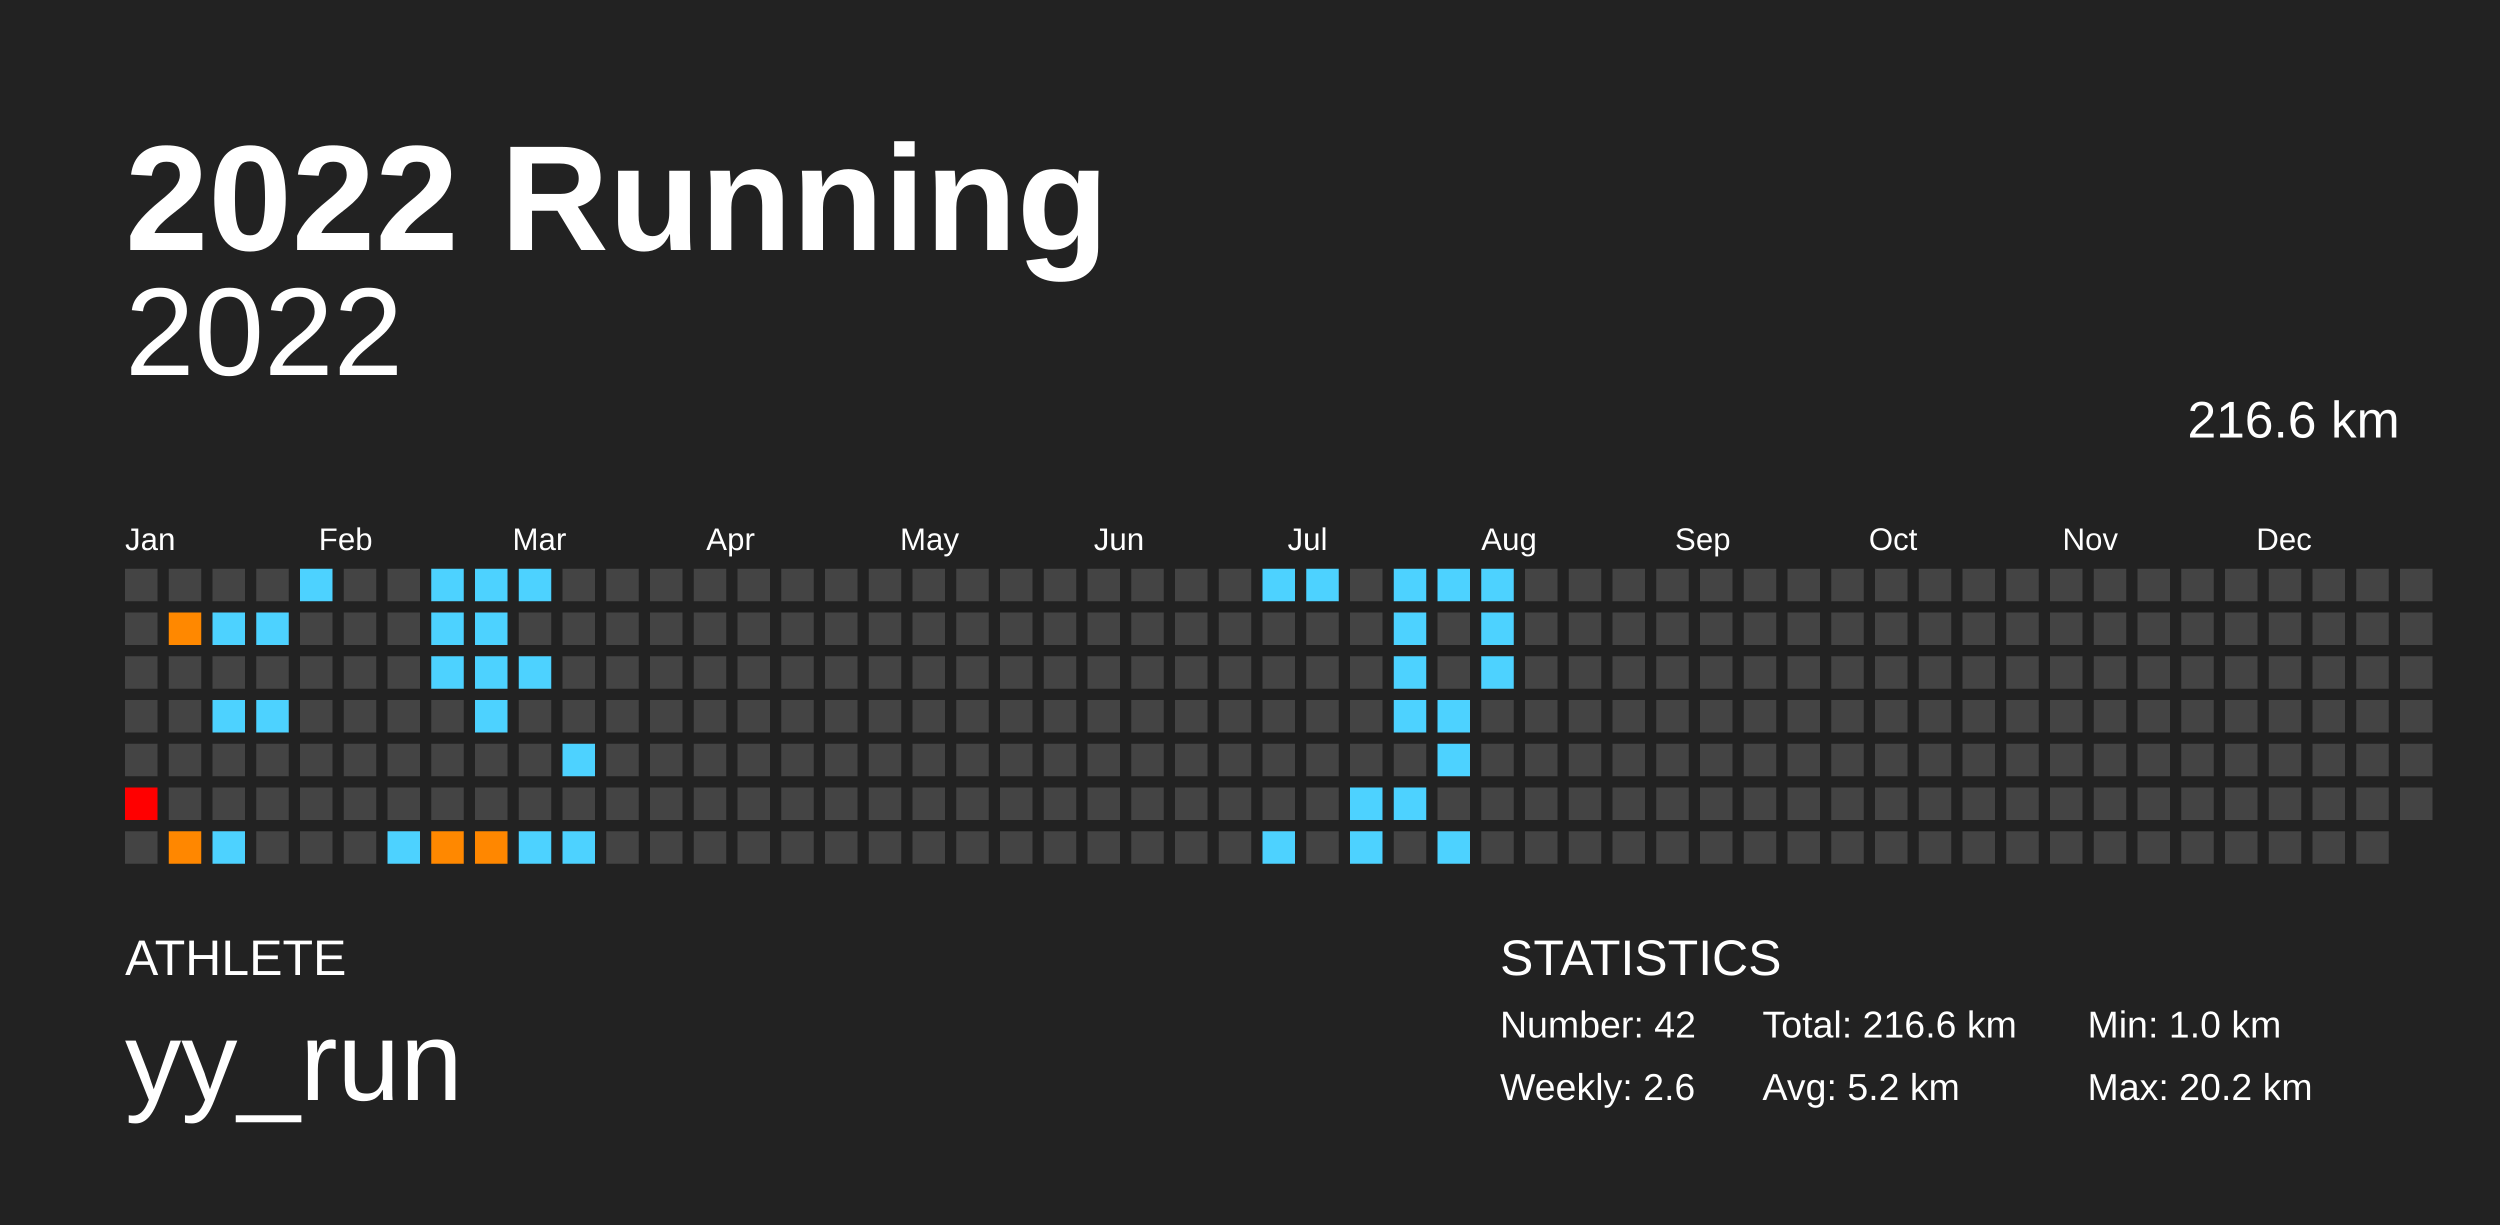
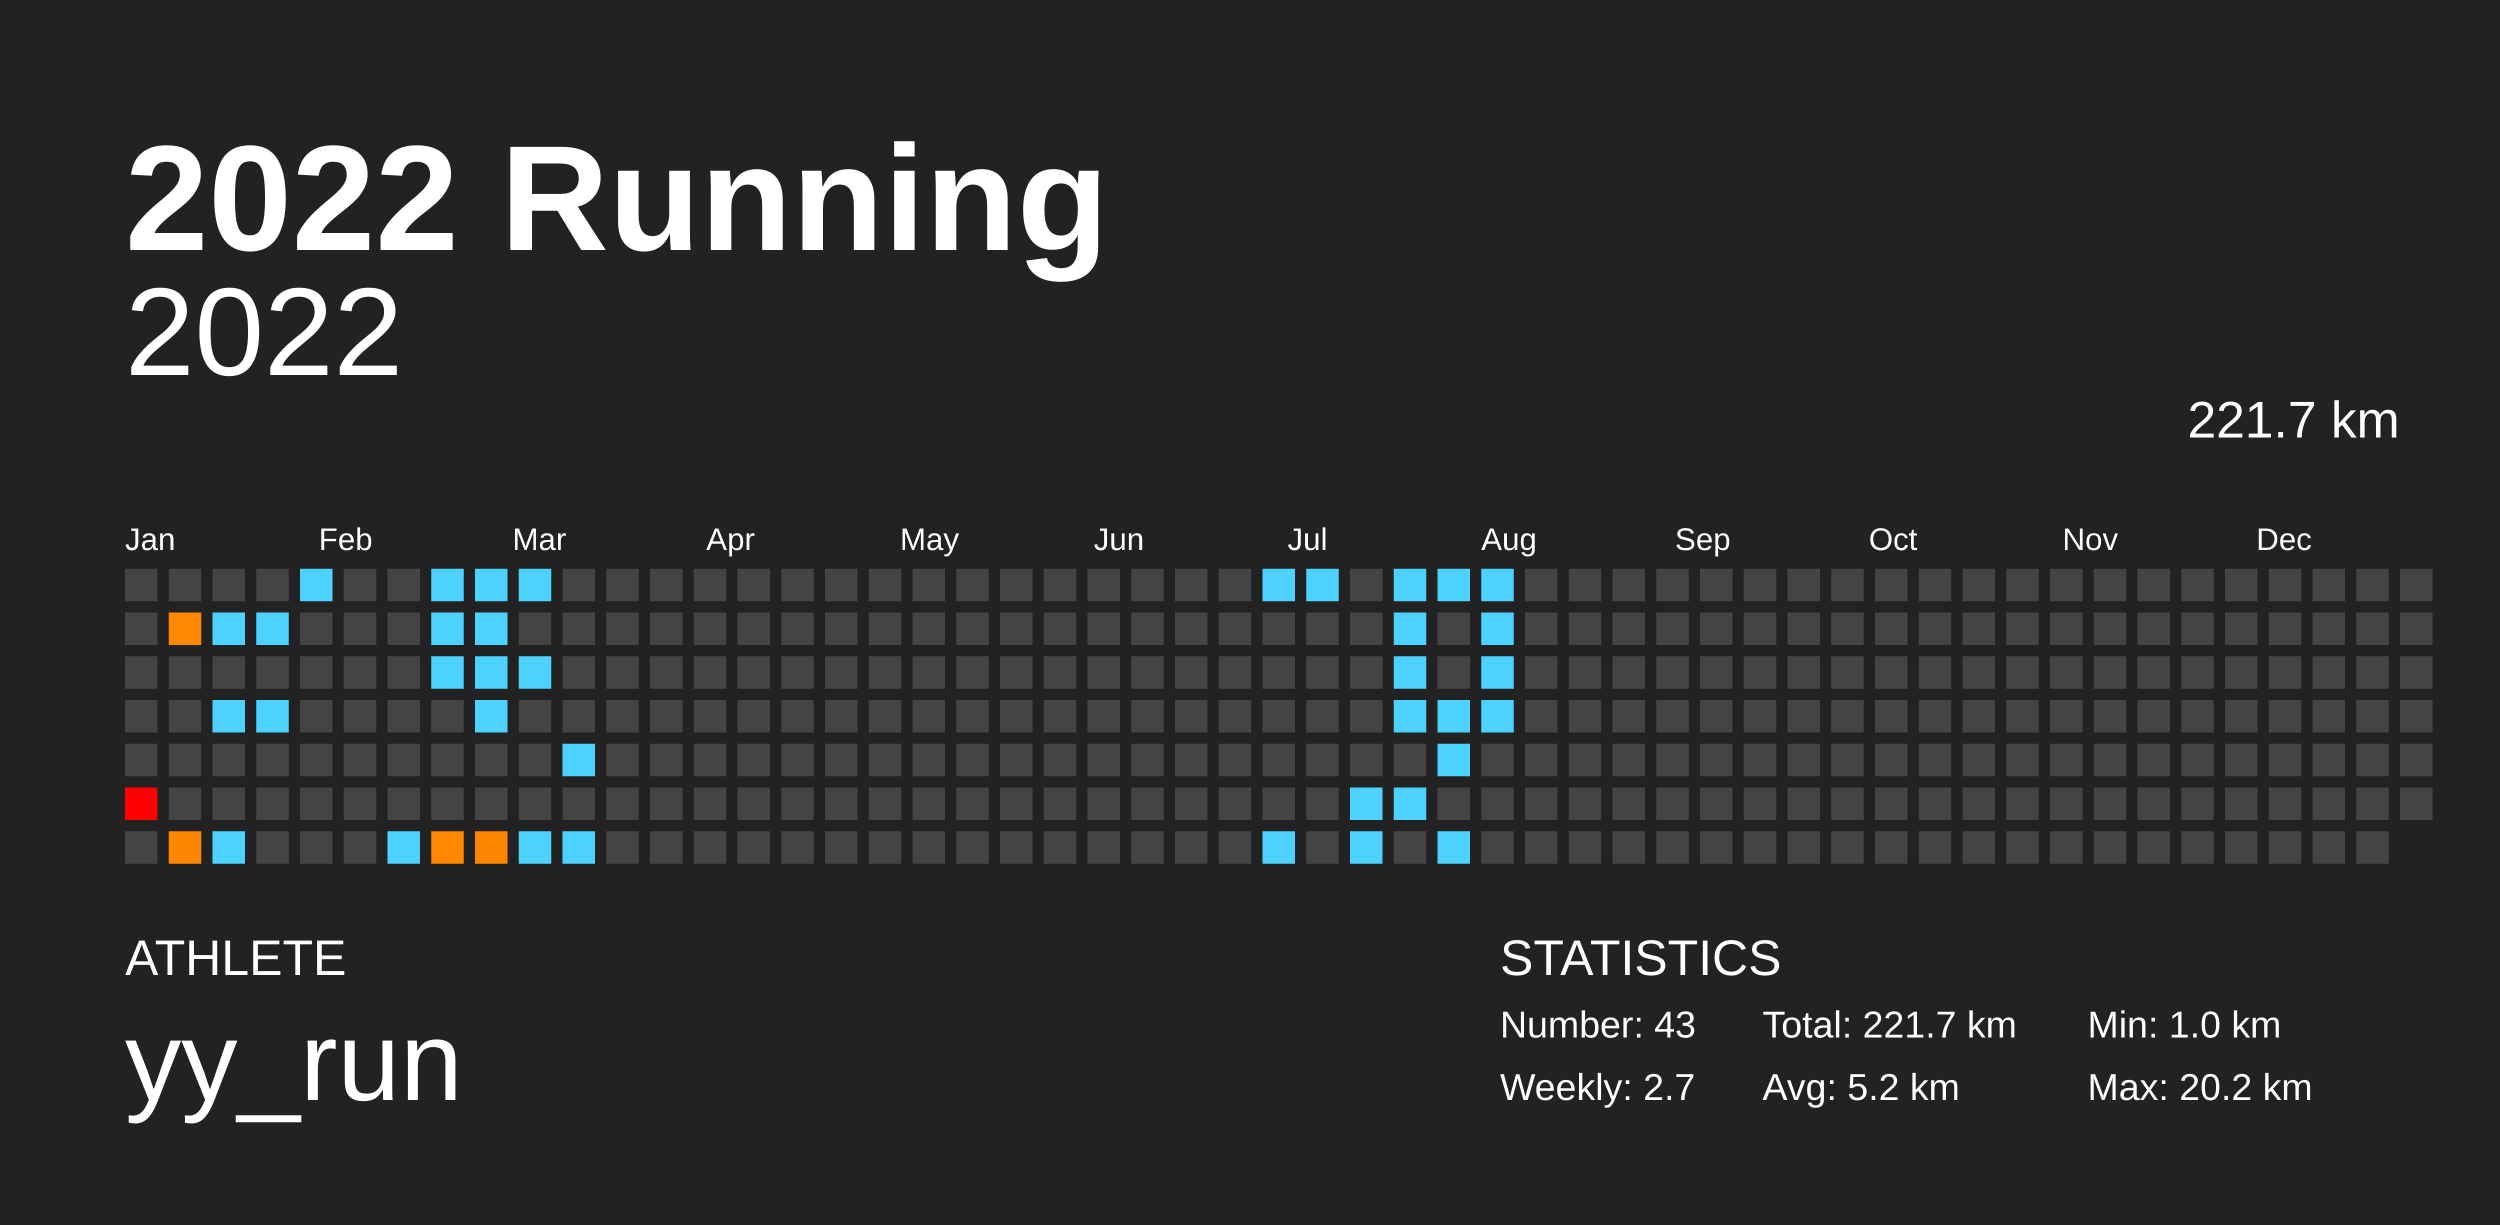
<svg xmlns="http://www.w3.org/2000/svg" baseProfile="full" height="98mm" version="1.1" viewBox="0,0,200,98" width="200mm">
  <defs />
  <rect fill="#222222" height="98" width="200" x="0" y="0" />
  <text fill="#FFFFFF" style="font-size:12px; font-family:Arial; font-weight:bold;" x="10" y="20">2022 Running</text>
  <text fill="#FFFFFF" style="font-size:4px; font-family:Arial" x="10" y="78">ATHLETE</text>
  <text fill="#FFFFFF" style="font-size:9px; font-family:Arial" x="10" y="88">yy_run</text>
  <text fill="#FFFFFF" style="font-size:4px; font-family:Arial" x="120" y="78">STATISTICS</text>
-   <text fill="#FFFFFF" style="font-size:3px; font-family:Arial" x="120" y="83">Number: 42</text>
-   <text fill="#FFFFFF" style="font-size:3px; font-family:Arial" x="120" y="88">Weekly: 2.6</text>
-   <text fill="#FFFFFF" style="font-size:3px; font-family:Arial" x="141" y="83">Total: 216.6 km</text>
+   <text fill="#FFFFFF" style="font-size:3px; font-family:Arial" x="120" y="83">Number: 43</text>
+   <text fill="#FFFFFF" style="font-size:3px; font-family:Arial" x="120" y="88">Weekly: 2.7</text>
+   <text fill="#FFFFFF" style="font-size:3px; font-family:Arial" x="141" y="83">Total: 221.7 km</text>
  <text fill="#FFFFFF" style="font-size:3px; font-family:Arial" x="141" y="88">Avg: 5.2 km</text>
  <text fill="#FFFFFF" style="font-size:3px; font-family:Arial" x="167" y="83">Min: 1.0 km</text>
  <text fill="#FFFFFF" style="font-size:3px; font-family:Arial" x="167" y="88">Max: 20.2 km</text>
  <text alignment-baseline="hanging" fill="#FFFFFF" style="font-size:10.0px; font-family:Arial;" x="10" y="30">2022</text>
-   <text alignment-baseline="hanging" fill="#FFFFFF" style="font-size:4.125px; font-family:Arial;" x="175" y="35">216.6 km</text>
+   <text alignment-baseline="hanging" fill="#FFFFFF" style="font-size:4.125px; font-family:Arial;" x="175" y="35">221.7 km</text>
  <text fill="#FFFFFF" style="font-size:2.5px; font-family:Arial" x="10.0" y="44">Jan</text>
  <text fill="#FFFFFF" style="font-size:2.5px; font-family:Arial" x="25.5" y="44">Feb</text>
  <text fill="#FFFFFF" style="font-size:2.5px; font-family:Arial" x="41.0" y="44">Mar</text>
  <text fill="#FFFFFF" style="font-size:2.5px; font-family:Arial" x="56.5" y="44">Apr</text>
  <text fill="#FFFFFF" style="font-size:2.5px; font-family:Arial" x="72.0" y="44">May</text>
  <text fill="#FFFFFF" style="font-size:2.5px; font-family:Arial" x="87.5" y="44">Jun</text>
  <text fill="#FFFFFF" style="font-size:2.5px; font-family:Arial" x="103.0" y="44">Jul</text>
  <text fill="#FFFFFF" style="font-size:2.5px; font-family:Arial" x="118.5" y="44">Aug</text>
  <text fill="#FFFFFF" style="font-size:2.5px; font-family:Arial" x="134.0" y="44">Sep</text>
  <text fill="#FFFFFF" style="font-size:2.5px; font-family:Arial" x="149.5" y="44">Oct</text>
  <text fill="#FFFFFF" style="font-size:2.5px; font-family:Arial" x="165.0" y="44">Nov</text>
  <text fill="#FFFFFF" style="font-size:2.5px; font-family:Arial" x="180.5" y="44">Dec</text>
  <rect fill="#444444" height="2.6" width="2.6" x="10.0" y="45.5" />
  <rect fill="#444444" height="2.6" width="2.6" x="10.0" y="49.0" />
  <rect fill="#444444" height="2.6" width="2.6" x="10.0" y="52.5" />
  <rect fill="#444444" height="2.6" width="2.6" x="10.0" y="56.0" />
  <rect fill="#444444" height="2.6" width="2.6" x="10.0" y="59.5" />
  <rect fill="red" height="2.6" width="2.6" x="10.0" y="63.0" />
  <rect fill="#444444" height="2.6" width="2.6" x="10.0" y="66.5" />
  <rect fill="#444444" height="2.6" width="2.6" x="13.5" y="45.5" />
  <rect fill="#ff8800" height="2.6" width="2.6" x="13.5" y="49.0" />
  <rect fill="#444444" height="2.6" width="2.6" x="13.5" y="52.5" />
  <rect fill="#444444" height="2.6" width="2.6" x="13.5" y="56.0" />
  <rect fill="#444444" height="2.6" width="2.6" x="13.5" y="59.5" />
  <rect fill="#444444" height="2.6" width="2.6" x="13.5" y="63.0" />
  <rect fill="#ff8700" height="2.6" width="2.6" x="13.5" y="66.5" />
  <rect fill="#444444" height="2.6" width="2.6" x="17.0" y="45.5" />
  <rect fill="#4dd2ff" height="2.6" width="2.6" x="17.0" y="49.0" />
  <rect fill="#444444" height="2.6" width="2.6" x="17.0" y="52.5" />
  <rect fill="#4dd2ff" height="2.6" width="2.6" x="17.0" y="56.0" />
  <rect fill="#444444" height="2.6" width="2.6" x="17.0" y="59.5" />
  <rect fill="#444444" height="2.6" width="2.6" x="17.0" y="63.0" />
  <rect fill="#4dd2ff" height="2.6" width="2.6" x="17.0" y="66.5" />
  <rect fill="#444444" height="2.6" width="2.6" x="20.5" y="45.5" />
  <rect fill="#4dd2ff" height="2.6" width="2.6" x="20.5" y="49.0" />
  <rect fill="#444444" height="2.6" width="2.6" x="20.5" y="52.5" />
  <rect fill="#4dd2ff" height="2.6" width="2.6" x="20.5" y="56.0" />
  <rect fill="#444444" height="2.6" width="2.6" x="20.5" y="59.5" />
  <rect fill="#444444" height="2.6" width="2.6" x="20.5" y="63.0" />
  <rect fill="#444444" height="2.6" width="2.6" x="20.5" y="66.5" />
  <rect fill="#4dd2ff" height="2.6" width="2.6" x="24.0" y="45.5" />
  <rect fill="#444444" height="2.6" width="2.6" x="24.0" y="49.0" />
  <rect fill="#444444" height="2.6" width="2.6" x="24.0" y="52.5" />
  <rect fill="#444444" height="2.6" width="2.6" x="24.0" y="56.0" />
  <rect fill="#444444" height="2.6" width="2.6" x="24.0" y="59.5" />
  <rect fill="#444444" height="2.6" width="2.6" x="24.0" y="63.0" />
  <rect fill="#444444" height="2.6" width="2.6" x="24.0" y="66.5" />
  <rect fill="#444444" height="2.6" width="2.6" x="27.5" y="45.5" />
  <rect fill="#444444" height="2.6" width="2.6" x="27.5" y="49.0" />
  <rect fill="#444444" height="2.6" width="2.6" x="27.5" y="52.5" />
  <rect fill="#444444" height="2.6" width="2.6" x="27.5" y="56.0" />
  <rect fill="#444444" height="2.6" width="2.6" x="27.5" y="59.5" />
  <rect fill="#444444" height="2.6" width="2.6" x="27.5" y="63.0" />
  <rect fill="#444444" height="2.6" width="2.6" x="27.5" y="66.5" />
  <rect fill="#444444" height="2.6" width="2.6" x="31.0" y="45.5" />
  <rect fill="#444444" height="2.6" width="2.6" x="31.0" y="49.0" />
  <rect fill="#444444" height="2.6" width="2.6" x="31.0" y="52.5" />
  <rect fill="#444444" height="2.6" width="2.6" x="31.0" y="56.0" />
  <rect fill="#444444" height="2.6" width="2.6" x="31.0" y="59.5" />
  <rect fill="#444444" height="2.6" width="2.6" x="31.0" y="63.0" />
  <rect fill="#4dd2ff" height="2.6" width="2.6" x="31.0" y="66.5" />
  <rect fill="#4dd2ff" height="2.6" width="2.6" x="34.5" y="45.5" />
  <rect fill="#4dd2ff" height="2.6" width="2.6" x="34.5" y="49.0" />
  <rect fill="#4dd2ff" height="2.6" width="2.6" x="34.5" y="52.5" />
  <rect fill="#444444" height="2.6" width="2.6" x="34.5" y="56.0" />
  <rect fill="#444444" height="2.6" width="2.6" x="34.5" y="59.5" />
  <rect fill="#444444" height="2.6" width="2.6" x="34.5" y="63.0" />
  <rect fill="#ff8800" height="2.6" width="2.6" x="34.5" y="66.5" />
  <rect fill="#4dd2ff" height="2.6" width="2.6" x="38.0" y="45.5" />
  <rect fill="#4dd2ff" height="2.6" width="2.6" x="38.0" y="49.0" />
  <rect fill="#4dd2ff" height="2.6" width="2.6" x="38.0" y="52.5" />
  <rect fill="#4dd2ff" height="2.6" width="2.6" x="38.0" y="56.0" />
  <rect fill="#444444" height="2.6" width="2.6" x="38.0" y="59.5" />
  <rect fill="#444444" height="2.6" width="2.6" x="38.0" y="63.0" />
  <rect fill="#ff8700" height="2.6" width="2.6" x="38.0" y="66.5" />
  <rect fill="#4dd2ff" height="2.6" width="2.6" x="41.5" y="45.5" />
  <rect fill="#444444" height="2.6" width="2.6" x="41.5" y="49.0" />
  <rect fill="#4dd2ff" height="2.6" width="2.6" x="41.5" y="52.5" />
  <rect fill="#444444" height="2.6" width="2.6" x="41.5" y="56.0" />
  <rect fill="#444444" height="2.6" width="2.6" x="41.5" y="59.5" />
  <rect fill="#444444" height="2.6" width="2.6" x="41.5" y="63.0" />
  <rect fill="#4dd2ff" height="2.6" width="2.6" x="41.5" y="66.5" />
  <rect fill="#444444" height="2.6" width="2.6" x="45.0" y="45.5" />
  <rect fill="#444444" height="2.6" width="2.6" x="45.0" y="49.0" />
  <rect fill="#444444" height="2.6" width="2.6" x="45.0" y="52.5" />
  <rect fill="#444444" height="2.6" width="2.6" x="45.0" y="56.0" />
  <rect fill="#4dd2ff" height="2.6" width="2.6" x="45.0" y="59.5" />
  <rect fill="#444444" height="2.6" width="2.6" x="45.0" y="63.0" />
  <rect fill="#4dd2ff" height="2.6" width="2.6" x="45.0" y="66.5" />
  <rect fill="#444444" height="2.6" width="2.6" x="48.5" y="45.5" />
  <rect fill="#444444" height="2.6" width="2.6" x="48.5" y="49.0" />
  <rect fill="#444444" height="2.6" width="2.6" x="48.5" y="52.5" />
  <rect fill="#444444" height="2.6" width="2.6" x="48.5" y="56.0" />
  <rect fill="#444444" height="2.6" width="2.6" x="48.5" y="59.5" />
  <rect fill="#444444" height="2.6" width="2.6" x="48.5" y="63.0" />
  <rect fill="#444444" height="2.6" width="2.6" x="48.5" y="66.5" />
  <rect fill="#444444" height="2.6" width="2.6" x="52.0" y="45.5" />
  <rect fill="#444444" height="2.6" width="2.6" x="52.0" y="49.0" />
  <rect fill="#444444" height="2.6" width="2.6" x="52.0" y="52.5" />
  <rect fill="#444444" height="2.6" width="2.6" x="52.0" y="56.0" />
  <rect fill="#444444" height="2.6" width="2.6" x="52.0" y="59.5" />
  <rect fill="#444444" height="2.6" width="2.6" x="52.0" y="63.0" />
  <rect fill="#444444" height="2.6" width="2.6" x="52.0" y="66.5" />
  <rect fill="#444444" height="2.6" width="2.6" x="55.5" y="45.5" />
  <rect fill="#444444" height="2.6" width="2.6" x="55.5" y="49.0" />
  <rect fill="#444444" height="2.6" width="2.6" x="55.5" y="52.5" />
  <rect fill="#444444" height="2.6" width="2.6" x="55.5" y="56.0" />
  <rect fill="#444444" height="2.6" width="2.6" x="55.5" y="59.5" />
  <rect fill="#444444" height="2.6" width="2.6" x="55.5" y="63.0" />
  <rect fill="#444444" height="2.6" width="2.6" x="55.5" y="66.5" />
  <rect fill="#444444" height="2.6" width="2.6" x="59.0" y="45.5" />
  <rect fill="#444444" height="2.6" width="2.6" x="59.0" y="49.0" />
  <rect fill="#444444" height="2.6" width="2.6" x="59.0" y="52.5" />
  <rect fill="#444444" height="2.6" width="2.6" x="59.0" y="56.0" />
  <rect fill="#444444" height="2.6" width="2.6" x="59.0" y="59.5" />
  <rect fill="#444444" height="2.6" width="2.6" x="59.0" y="63.0" />
  <rect fill="#444444" height="2.6" width="2.6" x="59.0" y="66.5" />
  <rect fill="#444444" height="2.6" width="2.6" x="62.5" y="45.5" />
  <rect fill="#444444" height="2.6" width="2.6" x="62.5" y="49.0" />
  <rect fill="#444444" height="2.6" width="2.6" x="62.5" y="52.5" />
  <rect fill="#444444" height="2.6" width="2.6" x="62.5" y="56.0" />
  <rect fill="#444444" height="2.6" width="2.6" x="62.5" y="59.5" />
  <rect fill="#444444" height="2.6" width="2.6" x="62.5" y="63.0" />
  <rect fill="#444444" height="2.6" width="2.6" x="62.5" y="66.5" />
  <rect fill="#444444" height="2.6" width="2.6" x="66.0" y="45.5" />
  <rect fill="#444444" height="2.6" width="2.6" x="66.0" y="49.0" />
  <rect fill="#444444" height="2.6" width="2.6" x="66.0" y="52.5" />
  <rect fill="#444444" height="2.6" width="2.6" x="66.0" y="56.0" />
  <rect fill="#444444" height="2.6" width="2.6" x="66.0" y="59.5" />
  <rect fill="#444444" height="2.6" width="2.6" x="66.0" y="63.0" />
  <rect fill="#444444" height="2.6" width="2.6" x="66.0" y="66.5" />
  <rect fill="#444444" height="2.6" width="2.6" x="69.5" y="45.5" />
  <rect fill="#444444" height="2.6" width="2.6" x="69.5" y="49.0" />
  <rect fill="#444444" height="2.6" width="2.6" x="69.5" y="52.5" />
  <rect fill="#444444" height="2.6" width="2.6" x="69.5" y="56.0" />
  <rect fill="#444444" height="2.6" width="2.6" x="69.5" y="59.5" />
  <rect fill="#444444" height="2.6" width="2.6" x="69.5" y="63.0" />
  <rect fill="#444444" height="2.6" width="2.6" x="69.5" y="66.5" />
  <rect fill="#444444" height="2.6" width="2.6" x="73.0" y="45.5" />
  <rect fill="#444444" height="2.6" width="2.6" x="73.0" y="49.0" />
  <rect fill="#444444" height="2.6" width="2.6" x="73.0" y="52.5" />
  <rect fill="#444444" height="2.6" width="2.6" x="73.0" y="56.0" />
  <rect fill="#444444" height="2.6" width="2.6" x="73.0" y="59.5" />
  <rect fill="#444444" height="2.6" width="2.6" x="73.0" y="63.0" />
  <rect fill="#444444" height="2.6" width="2.6" x="73.0" y="66.5" />
  <rect fill="#444444" height="2.6" width="2.6" x="76.5" y="45.5" />
  <rect fill="#444444" height="2.6" width="2.6" x="76.5" y="49.0" />
  <rect fill="#444444" height="2.6" width="2.6" x="76.5" y="52.5" />
  <rect fill="#444444" height="2.6" width="2.6" x="76.5" y="56.0" />
  <rect fill="#444444" height="2.6" width="2.6" x="76.5" y="59.5" />
  <rect fill="#444444" height="2.6" width="2.6" x="76.5" y="63.0" />
  <rect fill="#444444" height="2.6" width="2.6" x="76.5" y="66.5" />
  <rect fill="#444444" height="2.6" width="2.6" x="80.0" y="45.5" />
  <rect fill="#444444" height="2.6" width="2.6" x="80.0" y="49.0" />
  <rect fill="#444444" height="2.6" width="2.6" x="80.0" y="52.5" />
  <rect fill="#444444" height="2.6" width="2.6" x="80.0" y="56.0" />
  <rect fill="#444444" height="2.6" width="2.6" x="80.0" y="59.5" />
  <rect fill="#444444" height="2.6" width="2.6" x="80.0" y="63.0" />
  <rect fill="#444444" height="2.6" width="2.6" x="80.0" y="66.5" />
  <rect fill="#444444" height="2.6" width="2.6" x="83.5" y="45.5" />
  <rect fill="#444444" height="2.6" width="2.6" x="83.5" y="49.0" />
  <rect fill="#444444" height="2.6" width="2.6" x="83.5" y="52.5" />
  <rect fill="#444444" height="2.6" width="2.6" x="83.5" y="56.0" />
  <rect fill="#444444" height="2.6" width="2.6" x="83.5" y="59.5" />
  <rect fill="#444444" height="2.6" width="2.6" x="83.5" y="63.0" />
  <rect fill="#444444" height="2.6" width="2.6" x="83.5" y="66.5" />
  <rect fill="#444444" height="2.6" width="2.6" x="87.0" y="45.5" />
  <rect fill="#444444" height="2.6" width="2.6" x="87.0" y="49.0" />
  <rect fill="#444444" height="2.6" width="2.6" x="87.0" y="52.5" />
  <rect fill="#444444" height="2.6" width="2.6" x="87.0" y="56.0" />
  <rect fill="#444444" height="2.6" width="2.6" x="87.0" y="59.5" />
  <rect fill="#444444" height="2.6" width="2.6" x="87.0" y="63.0" />
  <rect fill="#444444" height="2.6" width="2.6" x="87.0" y="66.5" />
  <rect fill="#444444" height="2.6" width="2.6" x="90.5" y="45.5" />
  <rect fill="#444444" height="2.6" width="2.6" x="90.5" y="49.0" />
  <rect fill="#444444" height="2.6" width="2.6" x="90.5" y="52.5" />
  <rect fill="#444444" height="2.6" width="2.6" x="90.5" y="56.0" />
  <rect fill="#444444" height="2.6" width="2.6" x="90.5" y="59.5" />
  <rect fill="#444444" height="2.6" width="2.6" x="90.5" y="63.0" />
  <rect fill="#444444" height="2.6" width="2.6" x="90.5" y="66.5" />
  <rect fill="#444444" height="2.6" width="2.6" x="94.0" y="45.5" />
  <rect fill="#444444" height="2.6" width="2.6" x="94.0" y="49.0" />
  <rect fill="#444444" height="2.6" width="2.6" x="94.0" y="52.5" />
  <rect fill="#444444" height="2.6" width="2.6" x="94.0" y="56.0" />
  <rect fill="#444444" height="2.6" width="2.6" x="94.0" y="59.5" />
  <rect fill="#444444" height="2.6" width="2.6" x="94.0" y="63.0" />
  <rect fill="#444444" height="2.6" width="2.6" x="94.0" y="66.5" />
  <rect fill="#444444" height="2.6" width="2.6" x="97.5" y="45.5" />
  <rect fill="#444444" height="2.6" width="2.6" x="97.5" y="49.0" />
  <rect fill="#444444" height="2.6" width="2.6" x="97.5" y="52.5" />
  <rect fill="#444444" height="2.6" width="2.6" x="97.5" y="56.0" />
  <rect fill="#444444" height="2.6" width="2.6" x="97.5" y="59.5" />
  <rect fill="#444444" height="2.6" width="2.6" x="97.5" y="63.0" />
  <rect fill="#444444" height="2.6" width="2.6" x="97.5" y="66.5" />
  <rect fill="#4dd2ff" height="2.6" width="2.6" x="101.0" y="45.5" />
  <rect fill="#444444" height="2.6" width="2.6" x="101.0" y="49.0" />
  <rect fill="#444444" height="2.6" width="2.6" x="101.0" y="52.5" />
  <rect fill="#444444" height="2.6" width="2.6" x="101.0" y="56.0" />
  <rect fill="#444444" height="2.6" width="2.6" x="101.0" y="59.5" />
  <rect fill="#444444" height="2.6" width="2.6" x="101.0" y="63.0" />
  <rect fill="#4dd2ff" height="2.6" width="2.6" x="101.0" y="66.5" />
  <rect fill="#4dd2ff" height="2.6" width="2.6" x="104.5" y="45.5" />
  <rect fill="#444444" height="2.6" width="2.6" x="104.5" y="49.0" />
  <rect fill="#444444" height="2.6" width="2.6" x="104.5" y="52.5" />
  <rect fill="#444444" height="2.6" width="2.6" x="104.5" y="56.0" />
  <rect fill="#444444" height="2.6" width="2.6" x="104.5" y="59.5" />
  <rect fill="#444444" height="2.6" width="2.6" x="104.5" y="63.0" />
  <rect fill="#444444" height="2.6" width="2.6" x="104.5" y="66.5" />
  <rect fill="#444444" height="2.6" width="2.6" x="108.0" y="45.5" />
  <rect fill="#444444" height="2.6" width="2.6" x="108.0" y="49.0" />
  <rect fill="#444444" height="2.6" width="2.6" x="108.0" y="52.5" />
  <rect fill="#444444" height="2.6" width="2.6" x="108.0" y="56.0" />
  <rect fill="#444444" height="2.6" width="2.6" x="108.0" y="59.5" />
  <rect fill="#4dd2ff" height="2.6" width="2.6" x="108.0" y="63.0" />
  <rect fill="#4dd2ff" height="2.6" width="2.6" x="108.0" y="66.5" />
  <rect fill="#4dd2ff" height="2.6" width="2.6" x="111.5" y="45.5" />
  <rect fill="#4dd2ff" height="2.6" width="2.6" x="111.5" y="49.0" />
  <rect fill="#4dd2ff" height="2.6" width="2.6" x="111.5" y="52.5" />
  <rect fill="#4dd2ff" height="2.6" width="2.6" x="111.5" y="56.0" />
  <rect fill="#444444" height="2.6" width="2.6" x="111.5" y="59.5" />
  <rect fill="#4dd2ff" height="2.6" width="2.6" x="111.5" y="63.0" />
  <rect fill="#444444" height="2.6" width="2.6" x="111.5" y="66.5" />
  <rect fill="#4dd2ff" height="2.6" width="2.6" x="115.0" y="45.5" />
  <rect fill="#444444" height="2.6" width="2.6" x="115.0" y="49.0" />
  <rect fill="#444444" height="2.6" width="2.6" x="115.0" y="52.5" />
  <rect fill="#4dd2ff" height="2.6" width="2.6" x="115.0" y="56.0" />
  <rect fill="#4dd2ff" height="2.6" width="2.6" x="115.0" y="59.5" />
  <rect fill="#444444" height="2.6" width="2.6" x="115.0" y="63.0" />
  <rect fill="#4dd2ff" height="2.6" width="2.6" x="115.0" y="66.5" />
  <rect fill="#4dd2ff" height="2.6" width="2.6" x="118.5" y="45.5" />
  <rect fill="#4dd2ff" height="2.6" width="2.6" x="118.5" y="49.0" />
  <rect fill="#4dd2ff" height="2.6" width="2.6" x="118.5" y="52.5" />
-   <rect fill="#444444" height="2.6" width="2.6" x="118.5" y="56.0" />
+   <rect fill="#4dd2ff" height="2.6" width="2.6" x="118.5" y="56.0" />
  <rect fill="#444444" height="2.6" width="2.6" x="118.5" y="59.5" />
  <rect fill="#444444" height="2.6" width="2.6" x="118.5" y="63.0" />
  <rect fill="#444444" height="2.6" width="2.6" x="118.5" y="66.5" />
  <rect fill="#444444" height="2.6" width="2.6" x="122.0" y="45.5" />
  <rect fill="#444444" height="2.6" width="2.6" x="122.0" y="49.0" />
  <rect fill="#444444" height="2.6" width="2.6" x="122.0" y="52.5" />
  <rect fill="#444444" height="2.6" width="2.6" x="122.0" y="56.0" />
  <rect fill="#444444" height="2.6" width="2.6" x="122.0" y="59.5" />
  <rect fill="#444444" height="2.6" width="2.6" x="122.0" y="63.0" />
  <rect fill="#444444" height="2.6" width="2.6" x="122.0" y="66.5" />
  <rect fill="#444444" height="2.6" width="2.6" x="125.5" y="45.5" />
  <rect fill="#444444" height="2.6" width="2.6" x="125.5" y="49.0" />
  <rect fill="#444444" height="2.6" width="2.6" x="125.5" y="52.5" />
  <rect fill="#444444" height="2.6" width="2.6" x="125.5" y="56.0" />
  <rect fill="#444444" height="2.6" width="2.6" x="125.5" y="59.5" />
  <rect fill="#444444" height="2.6" width="2.6" x="125.5" y="63.0" />
  <rect fill="#444444" height="2.6" width="2.6" x="125.5" y="66.5" />
  <rect fill="#444444" height="2.6" width="2.6" x="129.0" y="45.5" />
  <rect fill="#444444" height="2.6" width="2.6" x="129.0" y="49.0" />
  <rect fill="#444444" height="2.6" width="2.6" x="129.0" y="52.5" />
  <rect fill="#444444" height="2.6" width="2.6" x="129.0" y="56.0" />
  <rect fill="#444444" height="2.6" width="2.6" x="129.0" y="59.5" />
  <rect fill="#444444" height="2.6" width="2.6" x="129.0" y="63.0" />
  <rect fill="#444444" height="2.6" width="2.6" x="129.0" y="66.5" />
  <rect fill="#444444" height="2.6" width="2.6" x="132.5" y="45.5" />
  <rect fill="#444444" height="2.6" width="2.6" x="132.5" y="49.0" />
  <rect fill="#444444" height="2.6" width="2.6" x="132.5" y="52.5" />
  <rect fill="#444444" height="2.6" width="2.6" x="132.5" y="56.0" />
  <rect fill="#444444" height="2.6" width="2.6" x="132.5" y="59.5" />
  <rect fill="#444444" height="2.6" width="2.6" x="132.5" y="63.0" />
  <rect fill="#444444" height="2.6" width="2.6" x="132.5" y="66.5" />
  <rect fill="#444444" height="2.6" width="2.6" x="136.0" y="45.5" />
  <rect fill="#444444" height="2.6" width="2.6" x="136.0" y="49.0" />
  <rect fill="#444444" height="2.6" width="2.6" x="136.0" y="52.5" />
  <rect fill="#444444" height="2.6" width="2.6" x="136.0" y="56.0" />
  <rect fill="#444444" height="2.6" width="2.6" x="136.0" y="59.5" />
  <rect fill="#444444" height="2.6" width="2.6" x="136.0" y="63.0" />
  <rect fill="#444444" height="2.6" width="2.6" x="136.0" y="66.5" />
  <rect fill="#444444" height="2.6" width="2.6" x="139.5" y="45.5" />
  <rect fill="#444444" height="2.6" width="2.6" x="139.5" y="49.0" />
  <rect fill="#444444" height="2.6" width="2.6" x="139.5" y="52.5" />
  <rect fill="#444444" height="2.6" width="2.6" x="139.5" y="56.0" />
  <rect fill="#444444" height="2.6" width="2.6" x="139.5" y="59.5" />
  <rect fill="#444444" height="2.6" width="2.6" x="139.5" y="63.0" />
  <rect fill="#444444" height="2.6" width="2.6" x="139.5" y="66.5" />
  <rect fill="#444444" height="2.6" width="2.6" x="143.0" y="45.5" />
  <rect fill="#444444" height="2.6" width="2.6" x="143.0" y="49.0" />
  <rect fill="#444444" height="2.6" width="2.6" x="143.0" y="52.5" />
  <rect fill="#444444" height="2.6" width="2.6" x="143.0" y="56.0" />
  <rect fill="#444444" height="2.6" width="2.6" x="143.0" y="59.5" />
  <rect fill="#444444" height="2.6" width="2.6" x="143.0" y="63.0" />
  <rect fill="#444444" height="2.6" width="2.6" x="143.0" y="66.5" />
  <rect fill="#444444" height="2.6" width="2.6" x="146.5" y="45.5" />
  <rect fill="#444444" height="2.6" width="2.6" x="146.5" y="49.0" />
  <rect fill="#444444" height="2.6" width="2.6" x="146.5" y="52.5" />
  <rect fill="#444444" height="2.6" width="2.6" x="146.5" y="56.0" />
  <rect fill="#444444" height="2.6" width="2.6" x="146.5" y="59.5" />
  <rect fill="#444444" height="2.6" width="2.6" x="146.5" y="63.0" />
  <rect fill="#444444" height="2.6" width="2.6" x="146.5" y="66.5" />
  <rect fill="#444444" height="2.6" width="2.6" x="150.0" y="45.5" />
  <rect fill="#444444" height="2.6" width="2.6" x="150.0" y="49.0" />
  <rect fill="#444444" height="2.6" width="2.6" x="150.0" y="52.5" />
  <rect fill="#444444" height="2.6" width="2.6" x="150.0" y="56.0" />
  <rect fill="#444444" height="2.6" width="2.6" x="150.0" y="59.5" />
  <rect fill="#444444" height="2.6" width="2.6" x="150.0" y="63.0" />
  <rect fill="#444444" height="2.6" width="2.6" x="150.0" y="66.5" />
  <rect fill="#444444" height="2.6" width="2.6" x="153.5" y="45.5" />
  <rect fill="#444444" height="2.6" width="2.6" x="153.5" y="49.0" />
  <rect fill="#444444" height="2.6" width="2.6" x="153.5" y="52.5" />
  <rect fill="#444444" height="2.6" width="2.6" x="153.5" y="56.0" />
  <rect fill="#444444" height="2.6" width="2.6" x="153.5" y="59.5" />
  <rect fill="#444444" height="2.6" width="2.6" x="153.5" y="63.0" />
  <rect fill="#444444" height="2.6" width="2.6" x="153.5" y="66.5" />
  <rect fill="#444444" height="2.6" width="2.6" x="157.0" y="45.5" />
  <rect fill="#444444" height="2.6" width="2.6" x="157.0" y="49.0" />
  <rect fill="#444444" height="2.6" width="2.6" x="157.0" y="52.5" />
  <rect fill="#444444" height="2.6" width="2.6" x="157.0" y="56.0" />
  <rect fill="#444444" height="2.6" width="2.6" x="157.0" y="59.5" />
  <rect fill="#444444" height="2.6" width="2.6" x="157.0" y="63.0" />
  <rect fill="#444444" height="2.6" width="2.6" x="157.0" y="66.5" />
  <rect fill="#444444" height="2.6" width="2.6" x="160.5" y="45.5" />
  <rect fill="#444444" height="2.6" width="2.6" x="160.5" y="49.0" />
  <rect fill="#444444" height="2.6" width="2.6" x="160.5" y="52.5" />
  <rect fill="#444444" height="2.6" width="2.6" x="160.5" y="56.0" />
  <rect fill="#444444" height="2.6" width="2.6" x="160.5" y="59.5" />
  <rect fill="#444444" height="2.6" width="2.6" x="160.5" y="63.0" />
  <rect fill="#444444" height="2.6" width="2.6" x="160.5" y="66.5" />
  <rect fill="#444444" height="2.6" width="2.6" x="164.0" y="45.5" />
  <rect fill="#444444" height="2.6" width="2.6" x="164.0" y="49.0" />
  <rect fill="#444444" height="2.6" width="2.6" x="164.0" y="52.5" />
  <rect fill="#444444" height="2.6" width="2.6" x="164.0" y="56.0" />
  <rect fill="#444444" height="2.6" width="2.6" x="164.0" y="59.5" />
  <rect fill="#444444" height="2.6" width="2.6" x="164.0" y="63.0" />
  <rect fill="#444444" height="2.6" width="2.6" x="164.0" y="66.5" />
  <rect fill="#444444" height="2.6" width="2.6" x="167.5" y="45.5" />
  <rect fill="#444444" height="2.6" width="2.6" x="167.5" y="49.0" />
  <rect fill="#444444" height="2.6" width="2.6" x="167.5" y="52.5" />
  <rect fill="#444444" height="2.6" width="2.6" x="167.5" y="56.0" />
  <rect fill="#444444" height="2.6" width="2.6" x="167.5" y="59.5" />
  <rect fill="#444444" height="2.6" width="2.6" x="167.5" y="63.0" />
  <rect fill="#444444" height="2.6" width="2.6" x="167.5" y="66.5" />
  <rect fill="#444444" height="2.6" width="2.6" x="171.0" y="45.5" />
  <rect fill="#444444" height="2.6" width="2.6" x="171.0" y="49.0" />
  <rect fill="#444444" height="2.6" width="2.6" x="171.0" y="52.5" />
  <rect fill="#444444" height="2.6" width="2.6" x="171.0" y="56.0" />
  <rect fill="#444444" height="2.6" width="2.6" x="171.0" y="59.5" />
  <rect fill="#444444" height="2.6" width="2.6" x="171.0" y="63.0" />
  <rect fill="#444444" height="2.6" width="2.6" x="171.0" y="66.5" />
  <rect fill="#444444" height="2.6" width="2.6" x="174.5" y="45.5" />
  <rect fill="#444444" height="2.6" width="2.6" x="174.5" y="49.0" />
  <rect fill="#444444" height="2.6" width="2.6" x="174.5" y="52.5" />
  <rect fill="#444444" height="2.6" width="2.6" x="174.5" y="56.0" />
  <rect fill="#444444" height="2.6" width="2.6" x="174.5" y="59.5" />
  <rect fill="#444444" height="2.6" width="2.6" x="174.5" y="63.0" />
  <rect fill="#444444" height="2.6" width="2.6" x="174.5" y="66.5" />
  <rect fill="#444444" height="2.6" width="2.6" x="178.0" y="45.5" />
  <rect fill="#444444" height="2.6" width="2.6" x="178.0" y="49.0" />
  <rect fill="#444444" height="2.6" width="2.6" x="178.0" y="52.5" />
  <rect fill="#444444" height="2.6" width="2.6" x="178.0" y="56.0" />
  <rect fill="#444444" height="2.6" width="2.6" x="178.0" y="59.5" />
  <rect fill="#444444" height="2.6" width="2.6" x="178.0" y="63.0" />
  <rect fill="#444444" height="2.6" width="2.6" x="178.0" y="66.5" />
  <rect fill="#444444" height="2.6" width="2.6" x="181.5" y="45.5" />
  <rect fill="#444444" height="2.6" width="2.6" x="181.5" y="49.0" />
  <rect fill="#444444" height="2.6" width="2.6" x="181.5" y="52.5" />
  <rect fill="#444444" height="2.6" width="2.6" x="181.5" y="56.0" />
  <rect fill="#444444" height="2.6" width="2.6" x="181.5" y="59.5" />
  <rect fill="#444444" height="2.6" width="2.6" x="181.5" y="63.0" />
  <rect fill="#444444" height="2.6" width="2.6" x="181.5" y="66.5" />
  <rect fill="#444444" height="2.6" width="2.6" x="185.0" y="45.5" />
  <rect fill="#444444" height="2.6" width="2.6" x="185.0" y="49.0" />
  <rect fill="#444444" height="2.6" width="2.6" x="185.0" y="52.5" />
  <rect fill="#444444" height="2.6" width="2.6" x="185.0" y="56.0" />
  <rect fill="#444444" height="2.6" width="2.6" x="185.0" y="59.5" />
  <rect fill="#444444" height="2.6" width="2.6" x="185.0" y="63.0" />
  <rect fill="#444444" height="2.6" width="2.6" x="185.0" y="66.5" />
  <rect fill="#444444" height="2.6" width="2.6" x="188.5" y="45.5" />
  <rect fill="#444444" height="2.6" width="2.6" x="188.5" y="49.0" />
  <rect fill="#444444" height="2.6" width="2.6" x="188.5" y="52.5" />
  <rect fill="#444444" height="2.6" width="2.6" x="188.5" y="56.0" />
  <rect fill="#444444" height="2.6" width="2.6" x="188.5" y="59.5" />
  <rect fill="#444444" height="2.6" width="2.6" x="188.5" y="63.0" />
  <rect fill="#444444" height="2.6" width="2.6" x="188.5" y="66.5" />
  <rect fill="#444444" height="2.6" width="2.6" x="192.0" y="45.5" />
  <rect fill="#444444" height="2.6" width="2.6" x="192.0" y="49.0" />
  <rect fill="#444444" height="2.6" width="2.6" x="192.0" y="52.5" />
  <rect fill="#444444" height="2.6" width="2.6" x="192.0" y="56.0" />
  <rect fill="#444444" height="2.6" width="2.6" x="192.0" y="59.5" />
  <rect fill="#444444" height="2.6" width="2.6" x="192.0" y="63.0" />
</svg>
